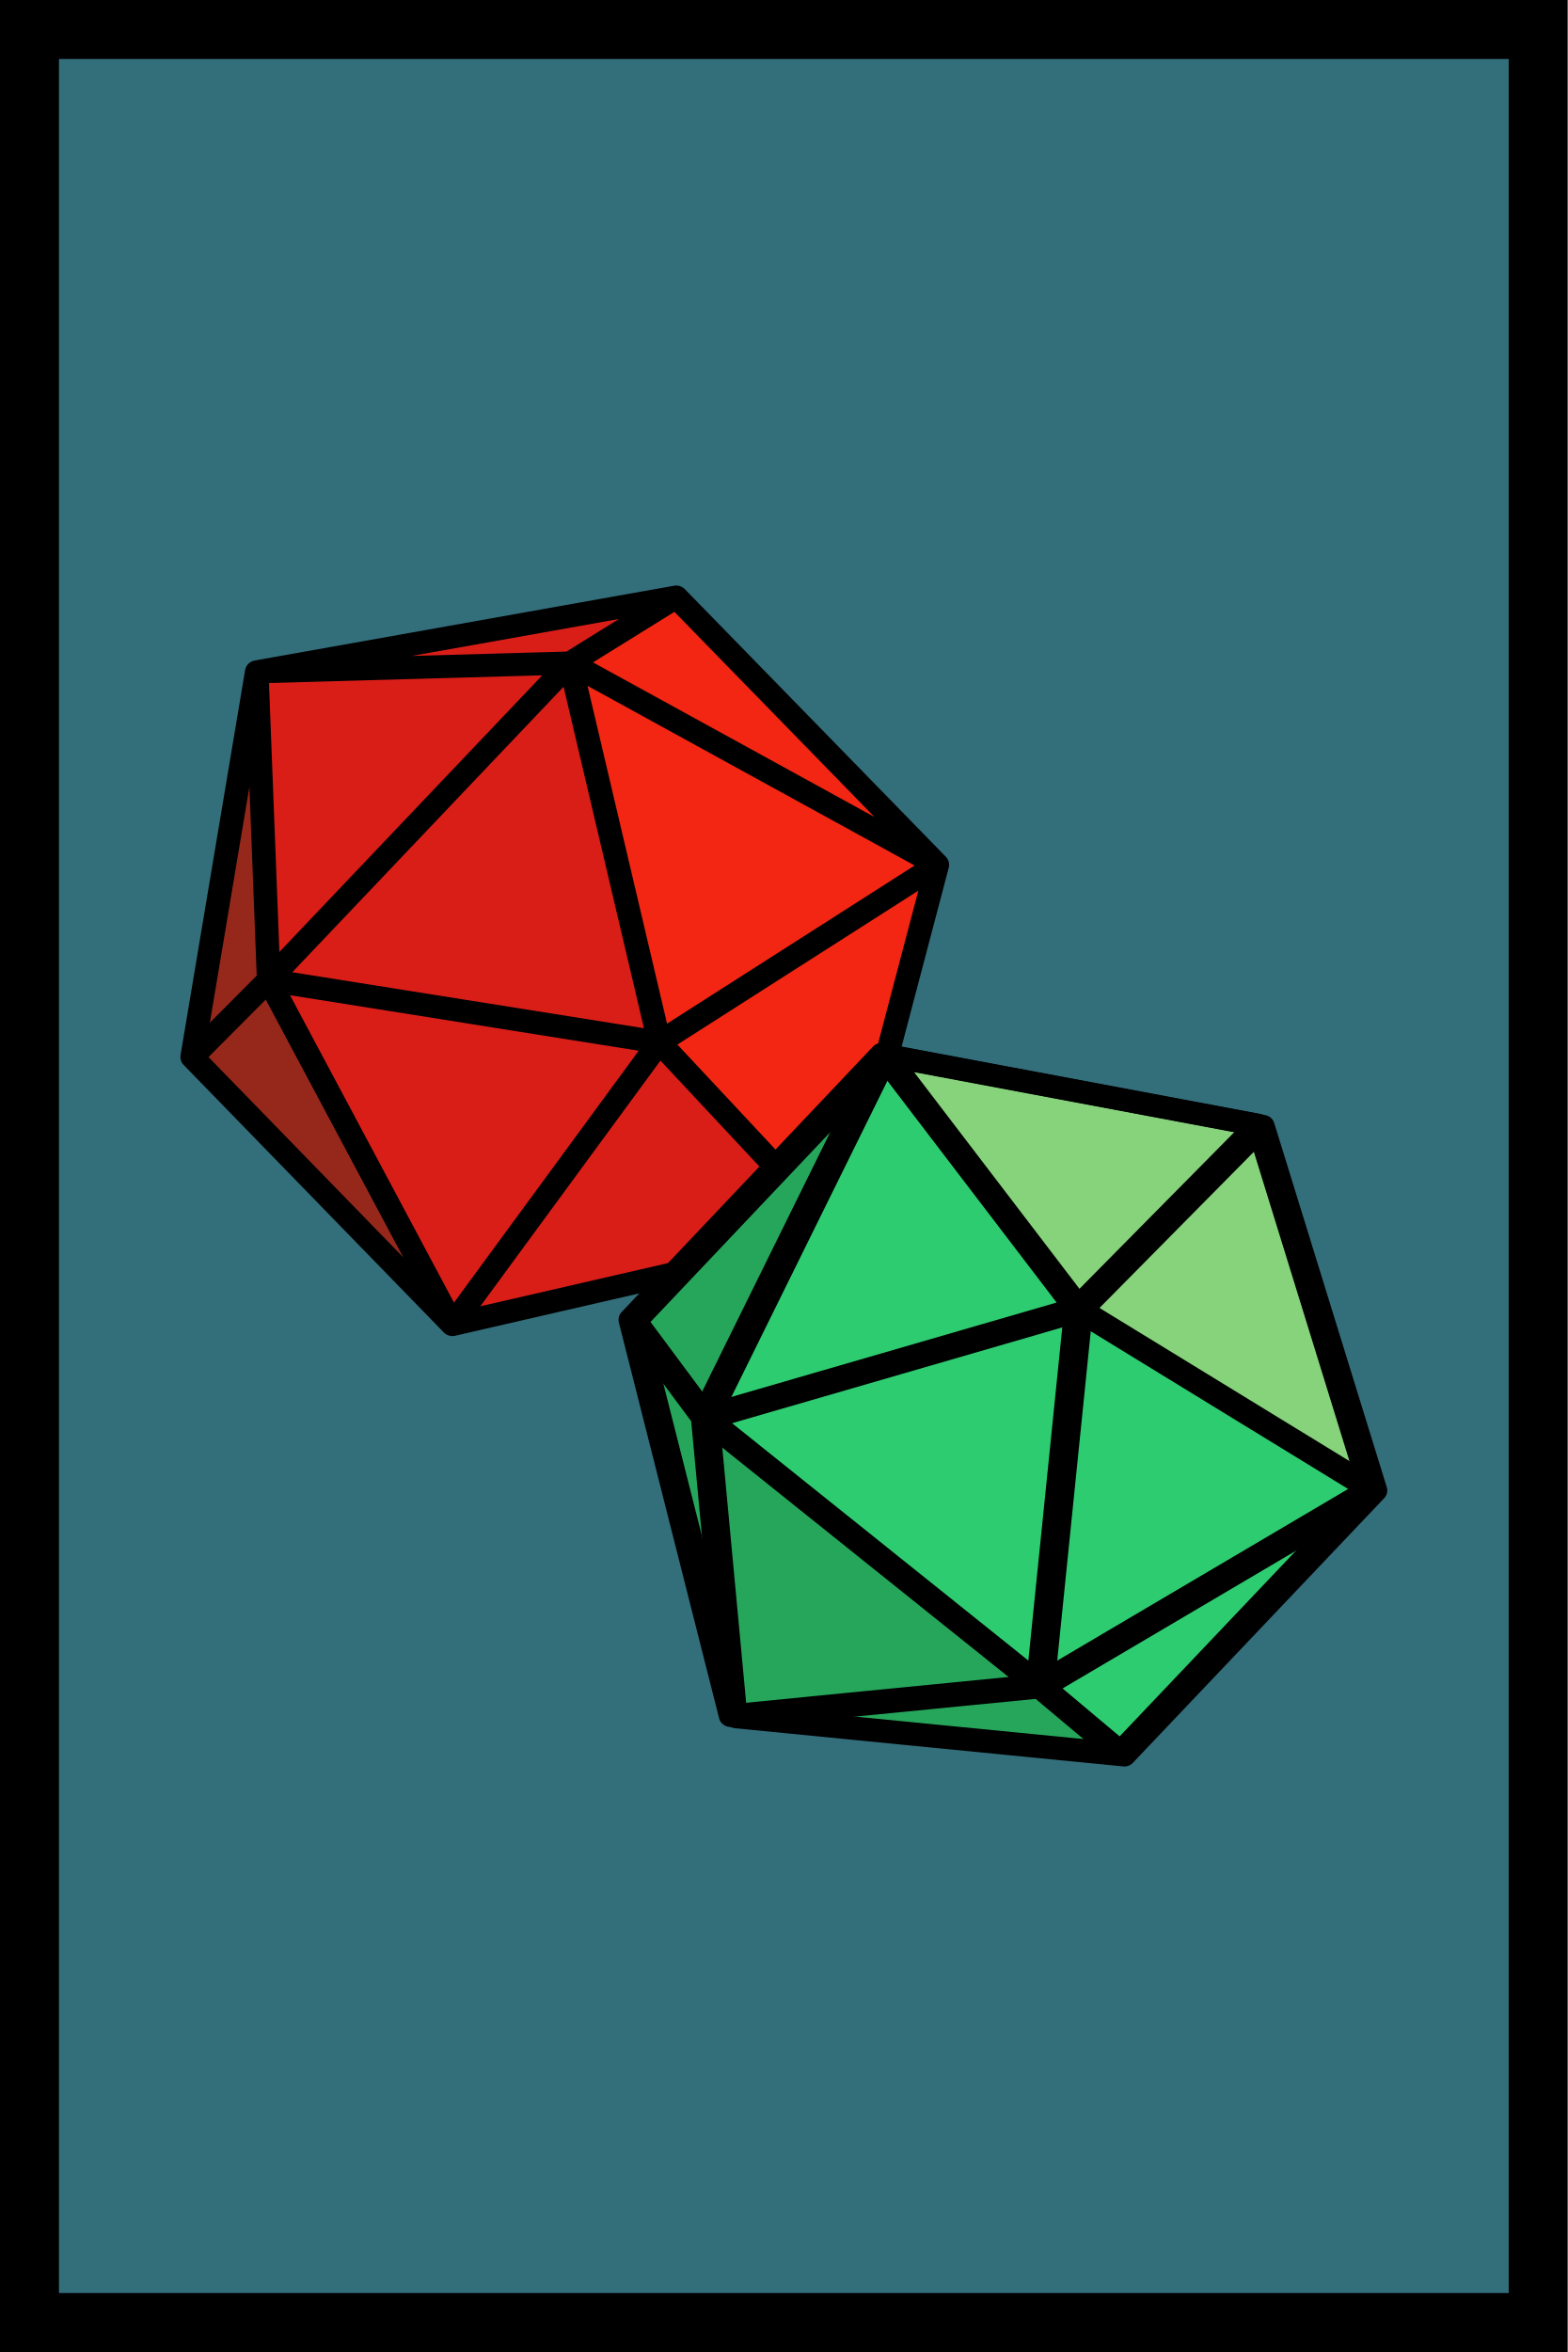
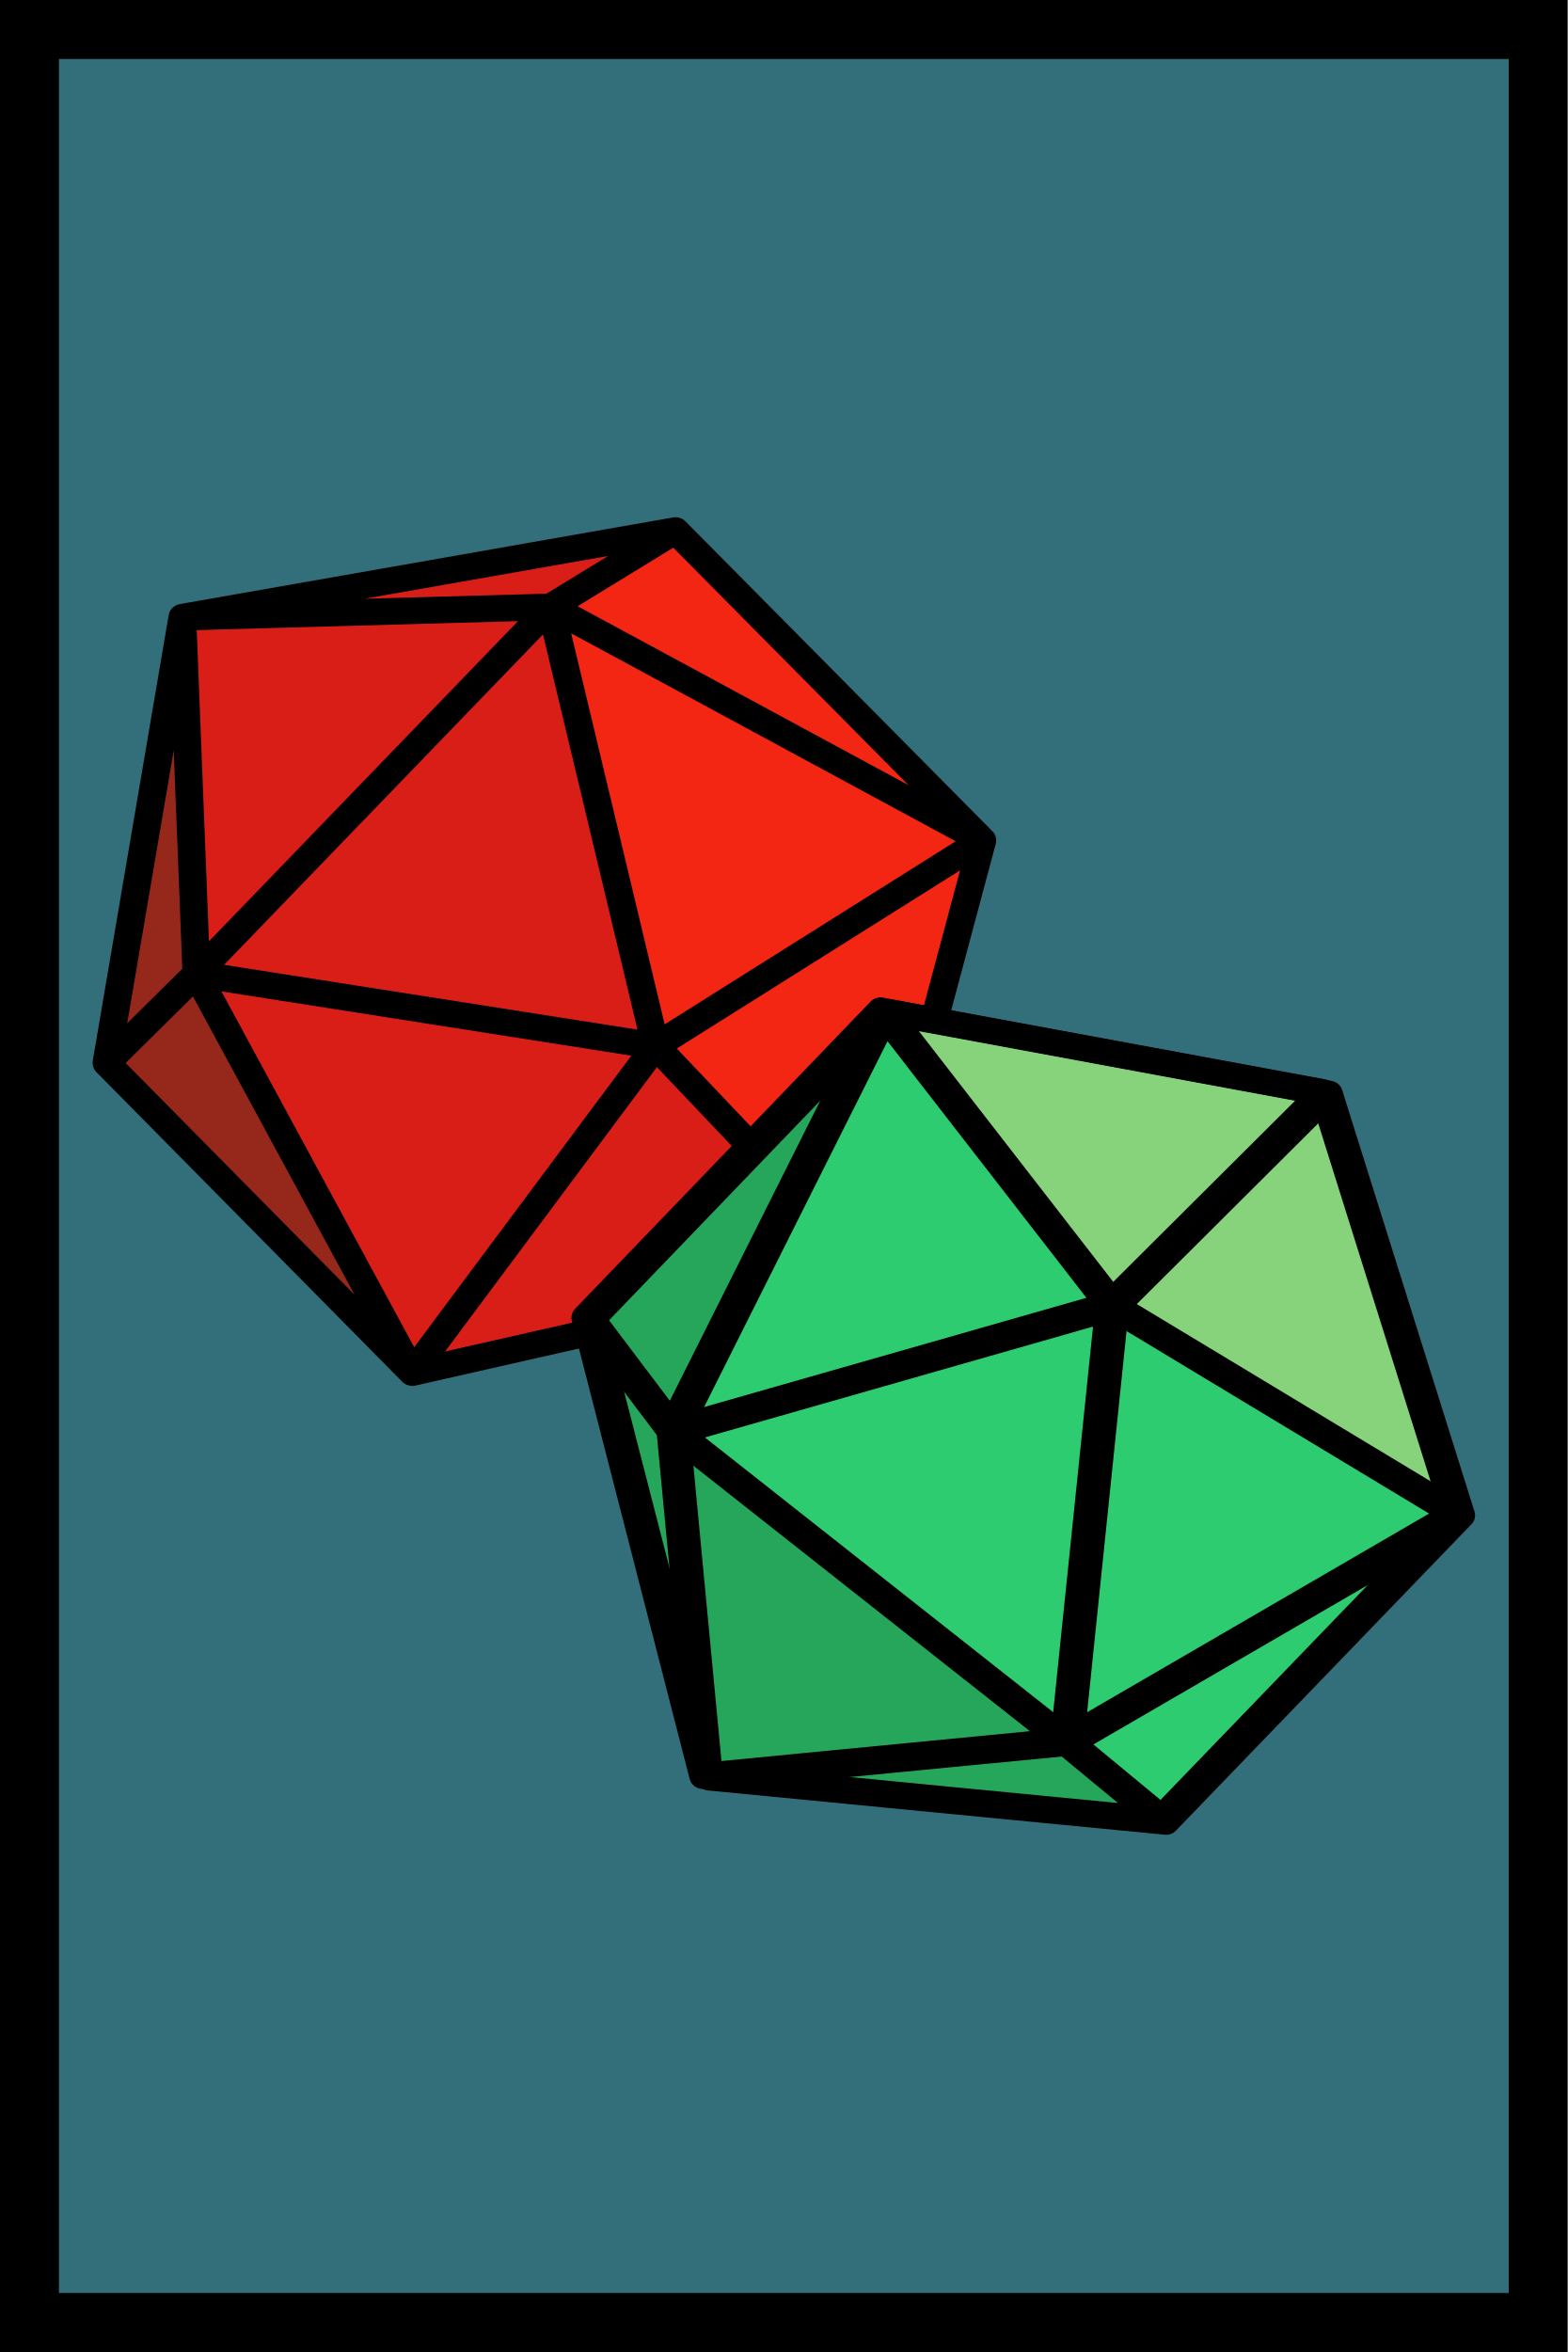
<svg xmlns="http://www.w3.org/2000/svg" version="1.1" id="Your_Icon" x="0px" y="0px" width="320" height="480" viewBox="0 0 320 480" enable-background="new 0 0 100 100" xml:space="preserve">
  <defs id="defs7" />
  <rect style="fill:#336e7b;fill-opacity:1;stroke:#000000;stroke-width:12.037;stroke-linecap:square;stroke-linejoin:miter;stroke-miterlimit:4;stroke-dasharray:none;stroke-opacity:1" id="rect4165" width="307.963" height="467.963" x="6.018" y="6.018" ry="0" />
-   <g id="g4716" transform="matrix(0.6013226,0,0,0.5877985,4.123799,86.34105)">
+   <g id="g4631" transform="translate(0,-96)" />
+   <g id="g4716" transform="matrix(0.7068243,0,0,0.6803191,-19.53439,67.1866)">
    <path id="path4610" d="m 119.831,251.948 c -14.961,-28.682 -27.072,-52.28 -26.912,-52.439 0.159,-0.159 14.931,2.098 32.827,5.016 17.896,2.918 43.978,7.167 57.961,9.442 13.983,2.275 25.35,4.312 25.262,4.525 -0.437,1.054 -61.213,85.566 -61.547,85.584 -0.213,0.012 -12.629,-23.446 -27.59,-52.129 z" style="fill:#d91e18;fill-opacity:1;stroke:#d91e18;stroke-width:4;stroke-linecap:round;stroke-linejoin:round;stroke-miterlimit:4;stroke-dasharray:none;stroke-opacity:1" />
    <path id="path4612" d="M 206.034,208.822 C 184.47,205.417 94.156,190.572 93.987,190.404 c -0.119,-0.118 0.158,-0.733 0.616,-1.368 1.735,-2.405 88.742,-95.66 89.25,-95.66 0.293,0 0.679,0.485 0.858,1.078 1.01,3.353 26.3,114.282 26.139,114.652 -0.107,0.245 -2.274,0.117 -4.815,-0.284 z" style="fill:#d91e18;fill-opacity:1;stroke:#d91e18;stroke-width:4;stroke-linecap:round;stroke-linejoin:round;stroke-miterlimit:4;stroke-dasharray:none;stroke-opacity:1" />
    <path id="path4614" d="M 88.316,181.331 C 88.211,180.857 84.774,90.594 84.859,90.546 c 0.347,-0.194 90.696,-2.592 90.876,-2.412 0.324,0.324 -86.232,93.351 -86.857,93.351 -0.29,0 -0.543,-0.069 -0.562,-0.154 z" style="fill:#d91e18;fill-opacity:1;stroke:#d91e18;stroke-width:4;stroke-linecap:round;stroke-linejoin:round;stroke-miterlimit:4;stroke-dasharray:none;stroke-opacity:1" />
    <path id="path4616" d="m 65.3,204.436 c 0.183,-0.932 2.761,-16.512 5.729,-34.622 3.335,-20.351 5.673,-33.02 6.121,-33.169 0.399,-0.133 0.729,-12.21 0.734,-11.589 0.005,0.621 0.416,23.588 0.913,35.788 0.497,12.2 0.909,24.129 0.915,26.509 l 0.011,4.328 -6.828,7.225 c -3.756,3.974 -7.076,7.225 -7.378,7.225 -0.303,0 -0.4,-0.762 -0.217,-1.694 z" style="fill:#96281b;fill-opacity:1;stroke:#96281b;stroke-width:4;stroke-linecap:round;stroke-linejoin:round;stroke-miterlimit:4;stroke-dasharray:none;stroke-opacity:1" />
    <path id="path4618" d="M 94.966,252.187 62.977,219.224 73.719,210.609 c 5.686,-4.56 9.552,-9.182 9.793,-8.934 0.499,0.513 48.122,88.753 48.122,89.195 0,0.159 -5.304,-6.489 -5.575,-6.489 -0.27,0 -14.263,-14.487 -31.094,-32.194 z" style="fill:#96281b;fill-opacity:1;stroke:#96281b;stroke-width:4;stroke-linecap:round;stroke-linejoin:round;stroke-miterlimit:4;stroke-dasharray:none;stroke-opacity:1" />
    <path id="path4620" d="m 158.179,305.069 c 0.23,-0.6 13.632,-19.521 29.782,-42.047 l 29.363,-40.957 1.688,1.737 c 8.612,8.862 50.391,55.363 50.03,55.685 -0.258,0.231 -25.007,6.177 -54.998,13.215 -29.991,7.038 -54.924,12.945 -55.406,13.127 -0.633,0.239 -0.761,0.027 -0.459,-0.76 z" style="fill:#d91e18;fill-opacity:1;stroke:#d91e18;stroke-width:4;stroke-linecap:round;stroke-linejoin:round;stroke-miterlimit:4;stroke-dasharray:none;stroke-opacity:1" />
    <path id="path4622" d="m 249.643,244.258 c -13.988,-15.29 -25.5,-27.975 -25.58,-28.189 -0.17,-0.448 79.452,-52.528 79.79,-52.19 0.174,0.174 -25.933,102.46 -27.336,107.101 -0.179,0.593 -0.577,1.078 -0.883,1.078 -0.306,0 -12.002,-12.51 -25.991,-27.8 z" style="fill:#f22613;fill-opacity:1;stroke:#f22613;stroke-width:4;stroke-linecap:round;stroke-linejoin:round;stroke-miterlimit:4;stroke-dasharray:none;stroke-opacity:1" />
    <path id="path4624" d="M 218.082,200.431 C 203.7,138.158 193.234,92.424 193.34,92.313 c 0.073,-0.076 24.702,13.649 54.731,30.499 30.029,16.851 56.887,30.829 56.66,31.062 -0.815,0.84 -84.088,53.488 -84.562,53.488 -0.267,0 -1.206,-3.119 -2.087,-6.932 z" style="fill:#f22613;fill-opacity:1;stroke:#f22613;stroke-width:4;stroke-linecap:round;stroke-linejoin:round;stroke-miterlimit:4;stroke-dasharray:none;stroke-opacity:1" />
    <path id="path4626" d="M 240.588,108.596 C 216.385,94.972 196.483,83.525 196.362,83.157 c -0.221,-0.666 23.866,-16.36 25.334,-16.506 0.698,-0.07 63.233,64.926 63.718,66.225 0.113,0.302 8.292,5.928 8.01,5.911 -0.282,-0.016 -28.633,-16.568 -52.836,-30.191 z" style="fill:#f22613;fill-opacity:1;stroke:#f22613;stroke-width:4;stroke-linecap:round;stroke-linejoin:round;stroke-miterlimit:4;stroke-dasharray:none;stroke-opacity:1" />
    <path id="path4628" d="m 127.896,81.948 c 0.189,-0.567 28.361,-5.019 45.215,-8.101 13.533,-2.475 31.744,-7.049 32.374,-6.965 0.725,0.097 -8.208,4.507 -12.912,7.497 l -7.433,4.726 -18.594,0.449 c -15.444,0.373 -38.88,3.082 -38.65,2.394 z" style="fill:#d91e18;fill-opacity:1;stroke:#d91e18;stroke-width:4;stroke-linecap:round;stroke-linejoin:round;stroke-miterlimit:4;stroke-dasharray:none;stroke-opacity:1" />
    <path d="M 84.347,193.407 146.714,312.989 m 131.478,-30.951 -61.224,-67.029 m -70.253,97.979 70.253,-97.979 M 84.347,193.407 216.968,215.009 m 0,0 94.361,-61.661 M 186.655,83.304 216.968,215.009 M 311.329,153.348 186.655,83.304 M 84.347,193.407 186.655,83.304 m 36.048,-22.898 -36.048,22.898 m 0,0 L 80.299,86.388 M 84.347,193.407 80.299,86.388 M 58.376,220.091 84.347,193.407 M 80.299,86.388 58.376,220.091 M 222.703,60.406 80.299,86.388 M 311.329,153.348 222.703,60.406 M 278.192,282.038 311.329,153.348 M 146.714,312.989 278.192,282.038 M 58.376,220.091 146.714,312.989" style="fill:none;fill-opacity:0.787;fill-rule:evenodd;stroke:#000000;stroke-width:8;stroke-linecap:round;stroke-linejoin:round;stroke-miterlimit:4;stroke-dasharray:none;stroke-opacity:1" id="path4241" />
  </g>
-   <g id="g4631" transform="translate(0,-96)" />
-   <g id="g4740" transform="matrix(0.5882344,0,0,0.5750047,-28.01131,64.23546)">
+   <g id="g4740" transform="matrix(0.6914398,0,0,0.6655116,-64.68802,31.538)">
    <path style="fill:#2ecc71;fill-opacity:1;stroke:#2ecc71;stroke-width:4;stroke-linecap:round;stroke-linejoin:round;stroke-miterlimit:4;stroke-dasharray:none;stroke-opacity:1" d="m 302.351,383.471 c 0.3,-1.215 53.411,-110.672 53.82,-110.92 0.281,-0.17 2.57,2.441 5.087,5.803 29.305,39.138 53.132,71.372 53.182,71.945 0.054,0.619 -110.568,33.909 -111.728,33.623 -0.245,-0.06 -0.407,-0.263 -0.361,-0.45 z" id="path4580" />
    <path style="fill:#26a65b;fill-opacity:1;stroke:#26a65b;stroke-width:4;stroke-linecap:round;stroke-linejoin:round;stroke-miterlimit:4;stroke-dasharray:none;stroke-opacity:1" d="m 283.263,370.63 c -5.049,-6.944 -9.199,-12.805 -9.221,-13.024 -0.038,-0.365 70.353,-78.569 71.382,-79.279 0.246,-0.17 -7.735,10.576 -7.636,10.741 0.16,0.265 -44.78,93.846 -45.184,94.091 -0.088,0.053 -4.292,-5.584 -9.341,-12.528 z" id="path4590" />
    <path style="fill:#2ecc71;fill-opacity:1;stroke:#2ecc71;stroke-width:4;stroke-linecap:round;stroke-linejoin:round;stroke-miterlimit:4;stroke-dasharray:none;stroke-opacity:1" d="m 354.448,436.307 c -28.299,-23.187 -51.435,-42.352 -51.415,-42.589 0.041,-0.484 114.518,-34.569 114.759,-34.169 0.171,0.283 -11.552,118.735 -11.761,118.847 -0.072,0.038 -23.284,-18.902 -51.583,-42.089 z" id="path4594" />
    <path style="fill:#26a65b;fill-opacity:1;stroke:#26a65b;stroke-width:4;stroke-linecap:round;stroke-linejoin:round;stroke-miterlimit:4;stroke-dasharray:none;stroke-opacity:1" d="m 285.035,407.384 c -3.852,-15.544 -7.626,-29.865 -7.477,-29.955 0.149,-0.09 3.394,4.634 6.303,8.627 l 5.289,7.26 1.861,20.258 c 2.051,22.333 3.978,30.878 3.377,30.729 -0.232,-0.057 -5.501,-21.375 -9.352,-36.919 z" id="path4596" />
    <path style="fill:#26a65b;fill-opacity:1;stroke:#26a65b;stroke-width:4;stroke-linecap:round;stroke-linejoin:round;stroke-miterlimit:4;stroke-dasharray:none;stroke-opacity:1" d="m 350.796,497.616 c 0.166,-0.263 13.128,-1.777 28.803,-3.365 l 28.501,-2.886 8.109,6.955 c 6.235,5.348 7.905,6.984 7.228,7.079 -0.714,0.1 -82.49,-7.641 -83.649,-7.928 -0.186,-0.046 10.842,0.408 11.008,0.145 z" id="path4600" />
    <path style="fill:#2ecc71;fill-opacity:1;stroke:#2ecc71;stroke-width:4;stroke-linecap:round;stroke-linejoin:round;stroke-miterlimit:4;stroke-dasharray:none;stroke-opacity:1" d="m 427.136,496.512 c -5.44,-4.708 -9.863,-8.673 -9.829,-8.811 0.127,-0.514 88.152,-54.518 88.346,-54.197 0.219,0.362 -67.925,71.771 -68.361,71.644 -0.145,-0.042 -4.715,-3.929 -10.155,-8.637 z" id="path4602" />
    <path style="fill:#2ecc71;fill-opacity:1;stroke:#2ecc71;stroke-width:4;stroke-linecap:round;stroke-linejoin:round;stroke-miterlimit:4;stroke-dasharray:none;stroke-opacity:1" d="m 414.703,478.156 c 0.031,-0.178 2.658,-26.64 5.838,-58.805 3.18,-32.165 5.847,-58.534 5.927,-58.597 0.08,-0.064 17.428,10.718 38.553,23.959 21.124,13.241 41.453,25.971 45.175,28.288 l 6.768,4.214 -50.84,30.71 c -27.962,16.891 -50.984,30.675 -51.158,30.632 -0.175,-0.043 -0.293,-0.224 -0.262,-0.401 z" id="path4604" />
    <path style="fill:#87d37c;fill-opacity:1;stroke:#87d37c;stroke-width:4;stroke-linecap:round;stroke-linejoin:round;stroke-miterlimit:4;stroke-dasharray:none;stroke-opacity:1" d="M 473.394,379.931 C 449.501,364.937 429.905,352.584 429.847,352.479 c -0.207,-0.372 53.678,-55.801 54.03,-55.579 0.286,0.181 32.009,104.273 33.269,109.164 0.187,0.725 0.193,1.275 0.015,1.223 -0.179,-0.052 -19.874,-12.362 -43.767,-27.357 z" id="path4606" />
    <path style="fill:#87d37c;fill-opacity:1;stroke:#87d37c;stroke-width:4;stroke-linecap:round;stroke-linejoin:round;stroke-miterlimit:4;stroke-dasharray:none;stroke-opacity:1" d="m 394.522,308.213 c -15.572,-20.913 -28.315,-38.226 -28.317,-38.473 -0.002,-0.282 5.32,0.574 14.248,2.29 7.838,1.507 32.741,6.287 55.34,10.624 22.599,4.336 41.145,7.978 41.215,8.093 0.193,0.32 -53.237,55.499 -53.735,55.495 -0.241,-0.002 -13.178,-17.115 -28.751,-38.028 z" id="path4608" />
    <path style="fill:#26a65b;fill-opacity:1;stroke:#26a65b;stroke-width:4;stroke-linecap:round;stroke-linejoin:round;stroke-miterlimit:4;stroke-dasharray:none;stroke-opacity:1" d="m 302.664,447.355 c -2.276,-24.934 -4.059,-45.384 -3.963,-45.444 0.126,-0.078 99.749,81.31 100.137,81.809 0.11,0.141 -91.213,9.198 -91.617,9.086 -0.231,-0.064 -2.282,-20.517 -4.558,-45.452 z" id="path4592" />
    <path id="path4241-1" style="fill:#ff0000;fill-opacity:0.787;fill-rule:evenodd;stroke:#000000;stroke-width:8;stroke-linecap:round;stroke-linejoin:round;stroke-miterlimit:4;stroke-dasharray:none;stroke-opacity:1" d="M 409.547,486.985 525.016,417.297 M 485.944,288 422.855,353.276 m 102.161,64.021 -102.161,-64.021 m -13.308,133.708 13.308,-133.708 m 0,0 -67.413,-90.341 m -62.15,128.791 129.564,-38.449 m -67.413,-90.341 -62.15,128.791 m 116.256,95.259 -116.256,-95.259 m -25.097,-34.554 25.097,34.554 m 0,0 9.696,105.958 m 106.56,-10.699 -106.56,10.699 m 134.807,13.561 -28.247,-24.26 m -106.56,10.699 134.807,13.561 M 268.195,357.172 302.987,497.684 m 52.455,-234.749 -87.247,94.237 M 485.944,288 355.442,262.935 M 525.016,417.297 485.944,288 m -48.15,223.245 87.221,-93.948" />
    <path d="M 407.605,486.505 523.074,416.818 M 484.002,287.521 420.913,352.797 M 523.074,416.818 420.913,352.797 M 407.605,486.505 420.913,352.797 m 0,0 -67.413,-90.341 M 291.35,391.246 420.913,352.797 M 353.5,262.456 291.35,391.246 M 407.605,486.505 291.35,391.246 m -25.097,-34.554 25.097,34.554 m 0,0 9.696,105.958 M 407.605,486.505 301.046,497.205 M 435.853,510.766 407.605,486.505 M 301.046,497.205 435.853,510.766 M 266.253,356.693 301.046,497.205 M 353.5,262.456 266.253,356.693 M 484.002,287.521 353.5,262.456 m 169.574,154.362 -39.072,-129.297 m -48.15,223.245 87.221,-93.948" style="fill:#ff0000;fill-opacity:0.787;fill-rule:evenodd;stroke:#000000;stroke-width:8;stroke-linecap:round;stroke-linejoin:round;stroke-miterlimit:4;stroke-dasharray:none;stroke-opacity:1" id="path4241-1-1" />
  </g>
</svg>
